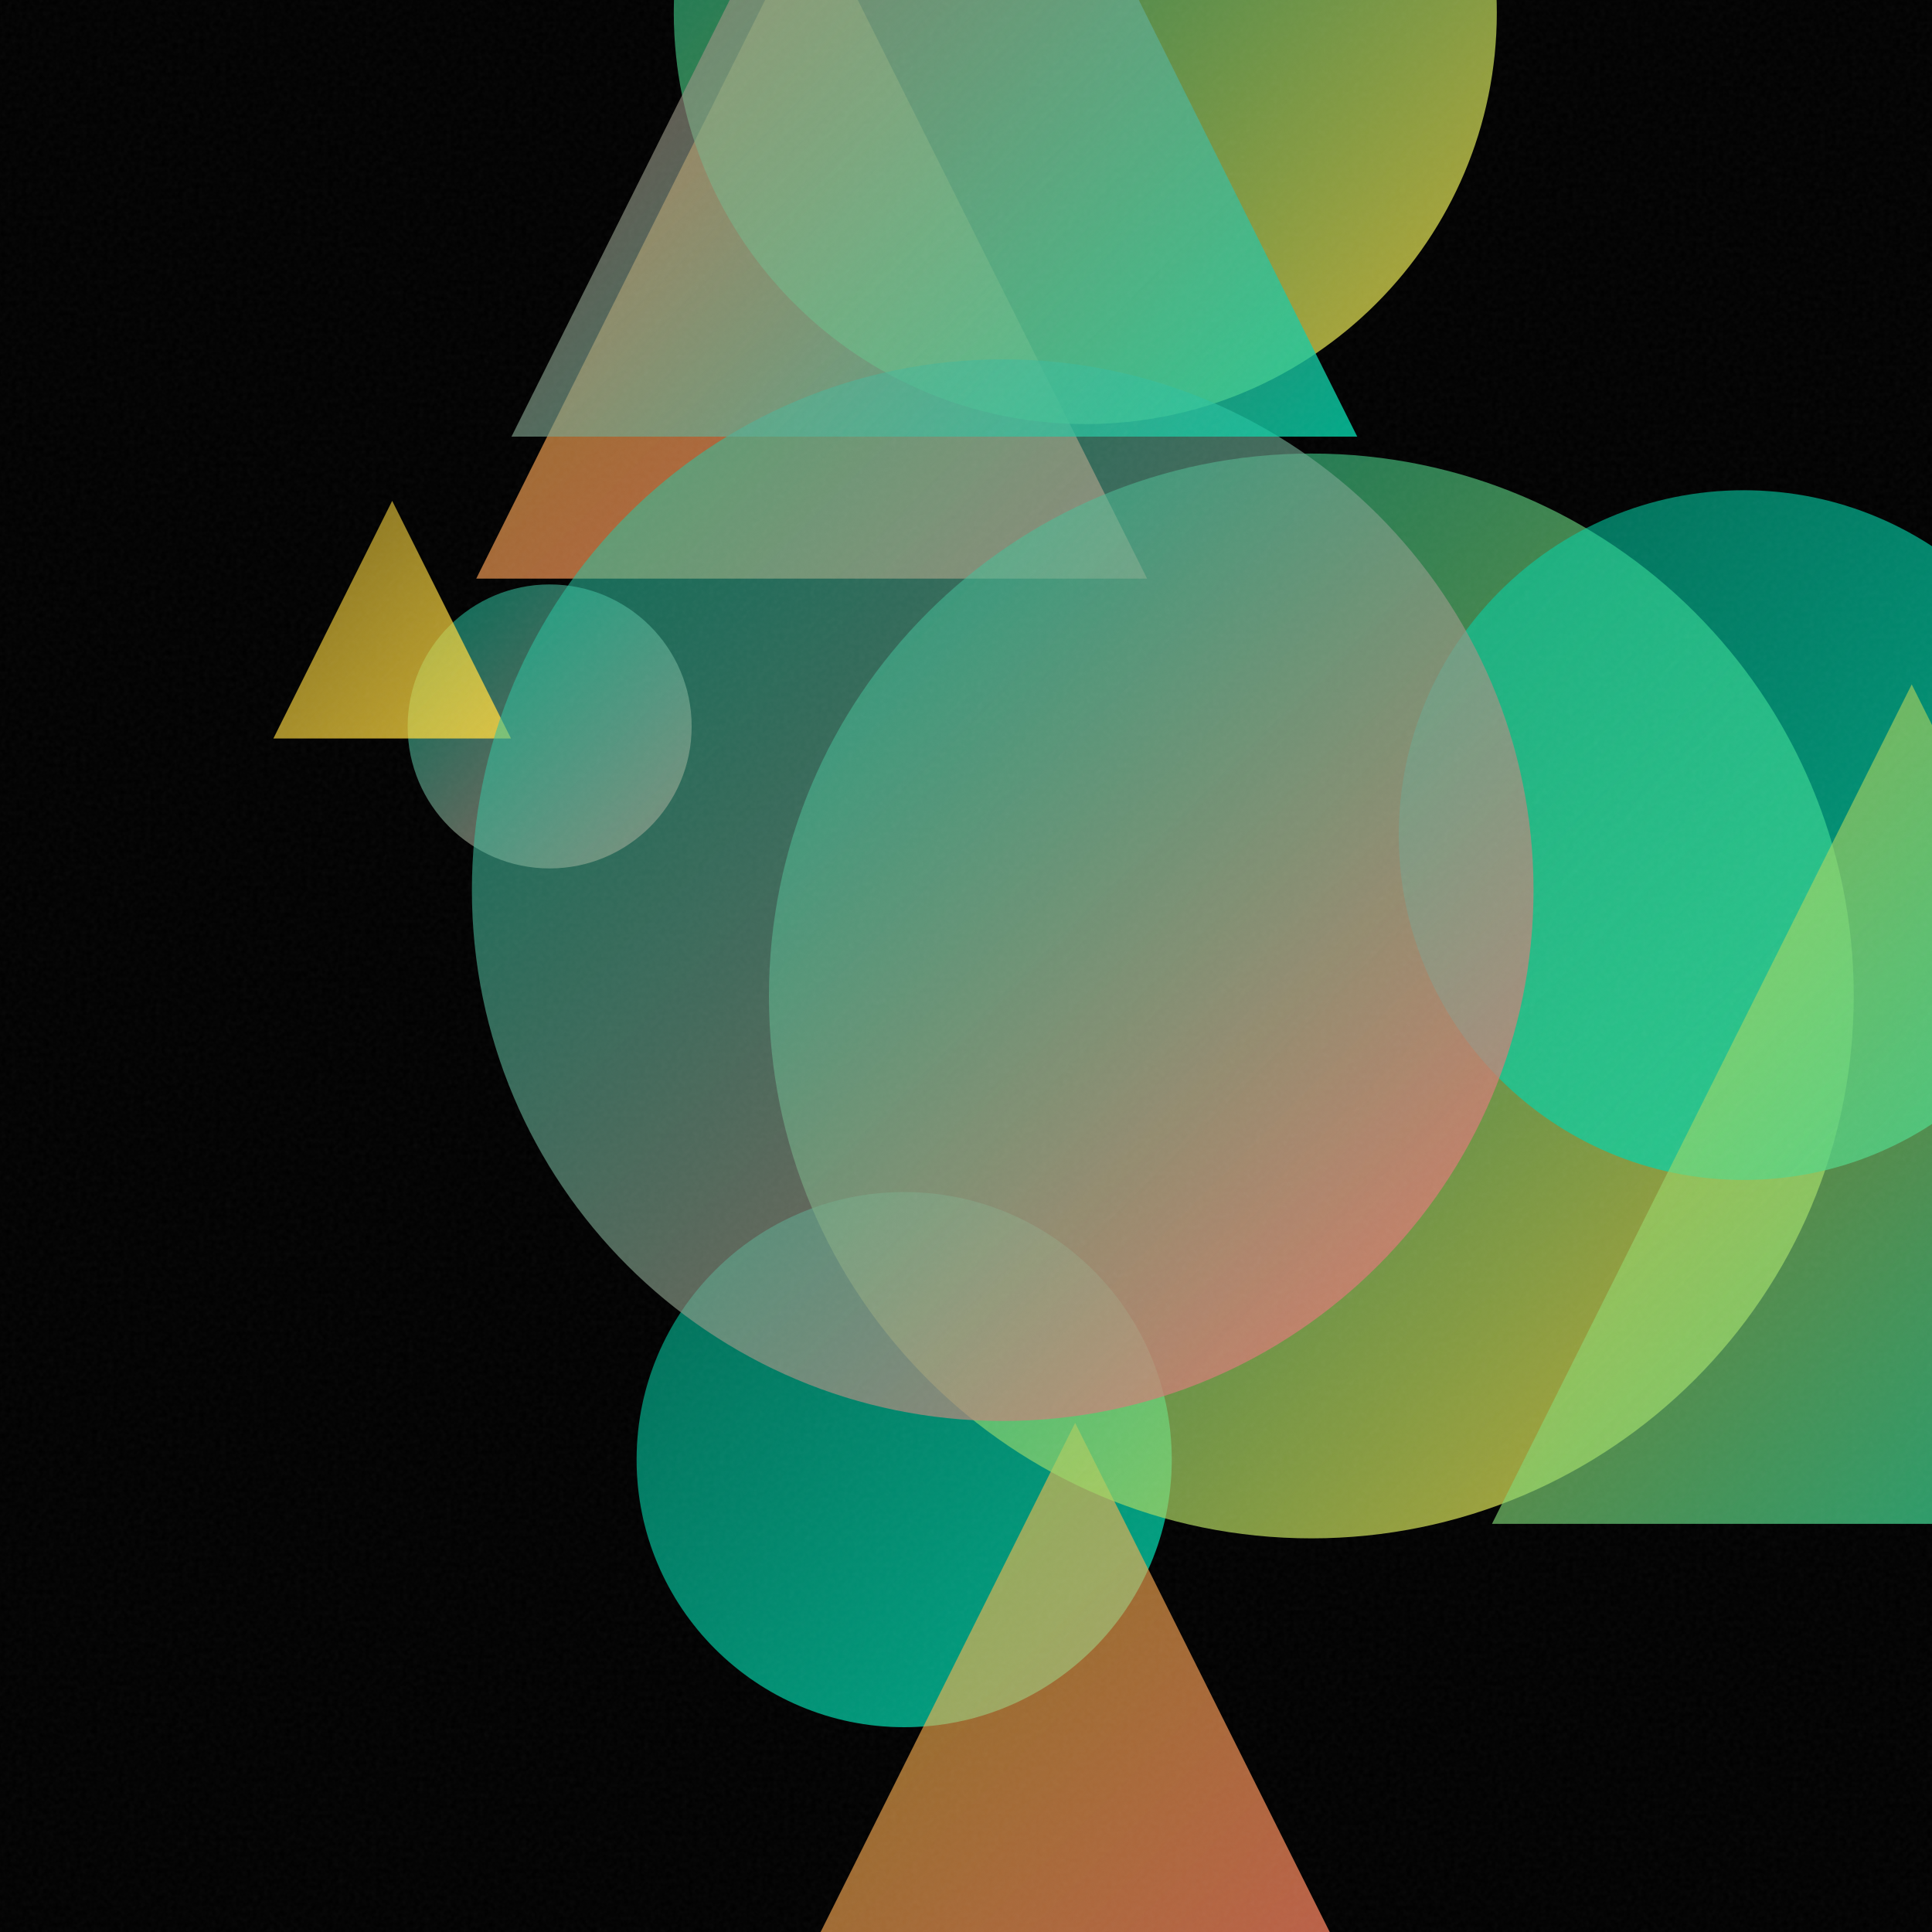
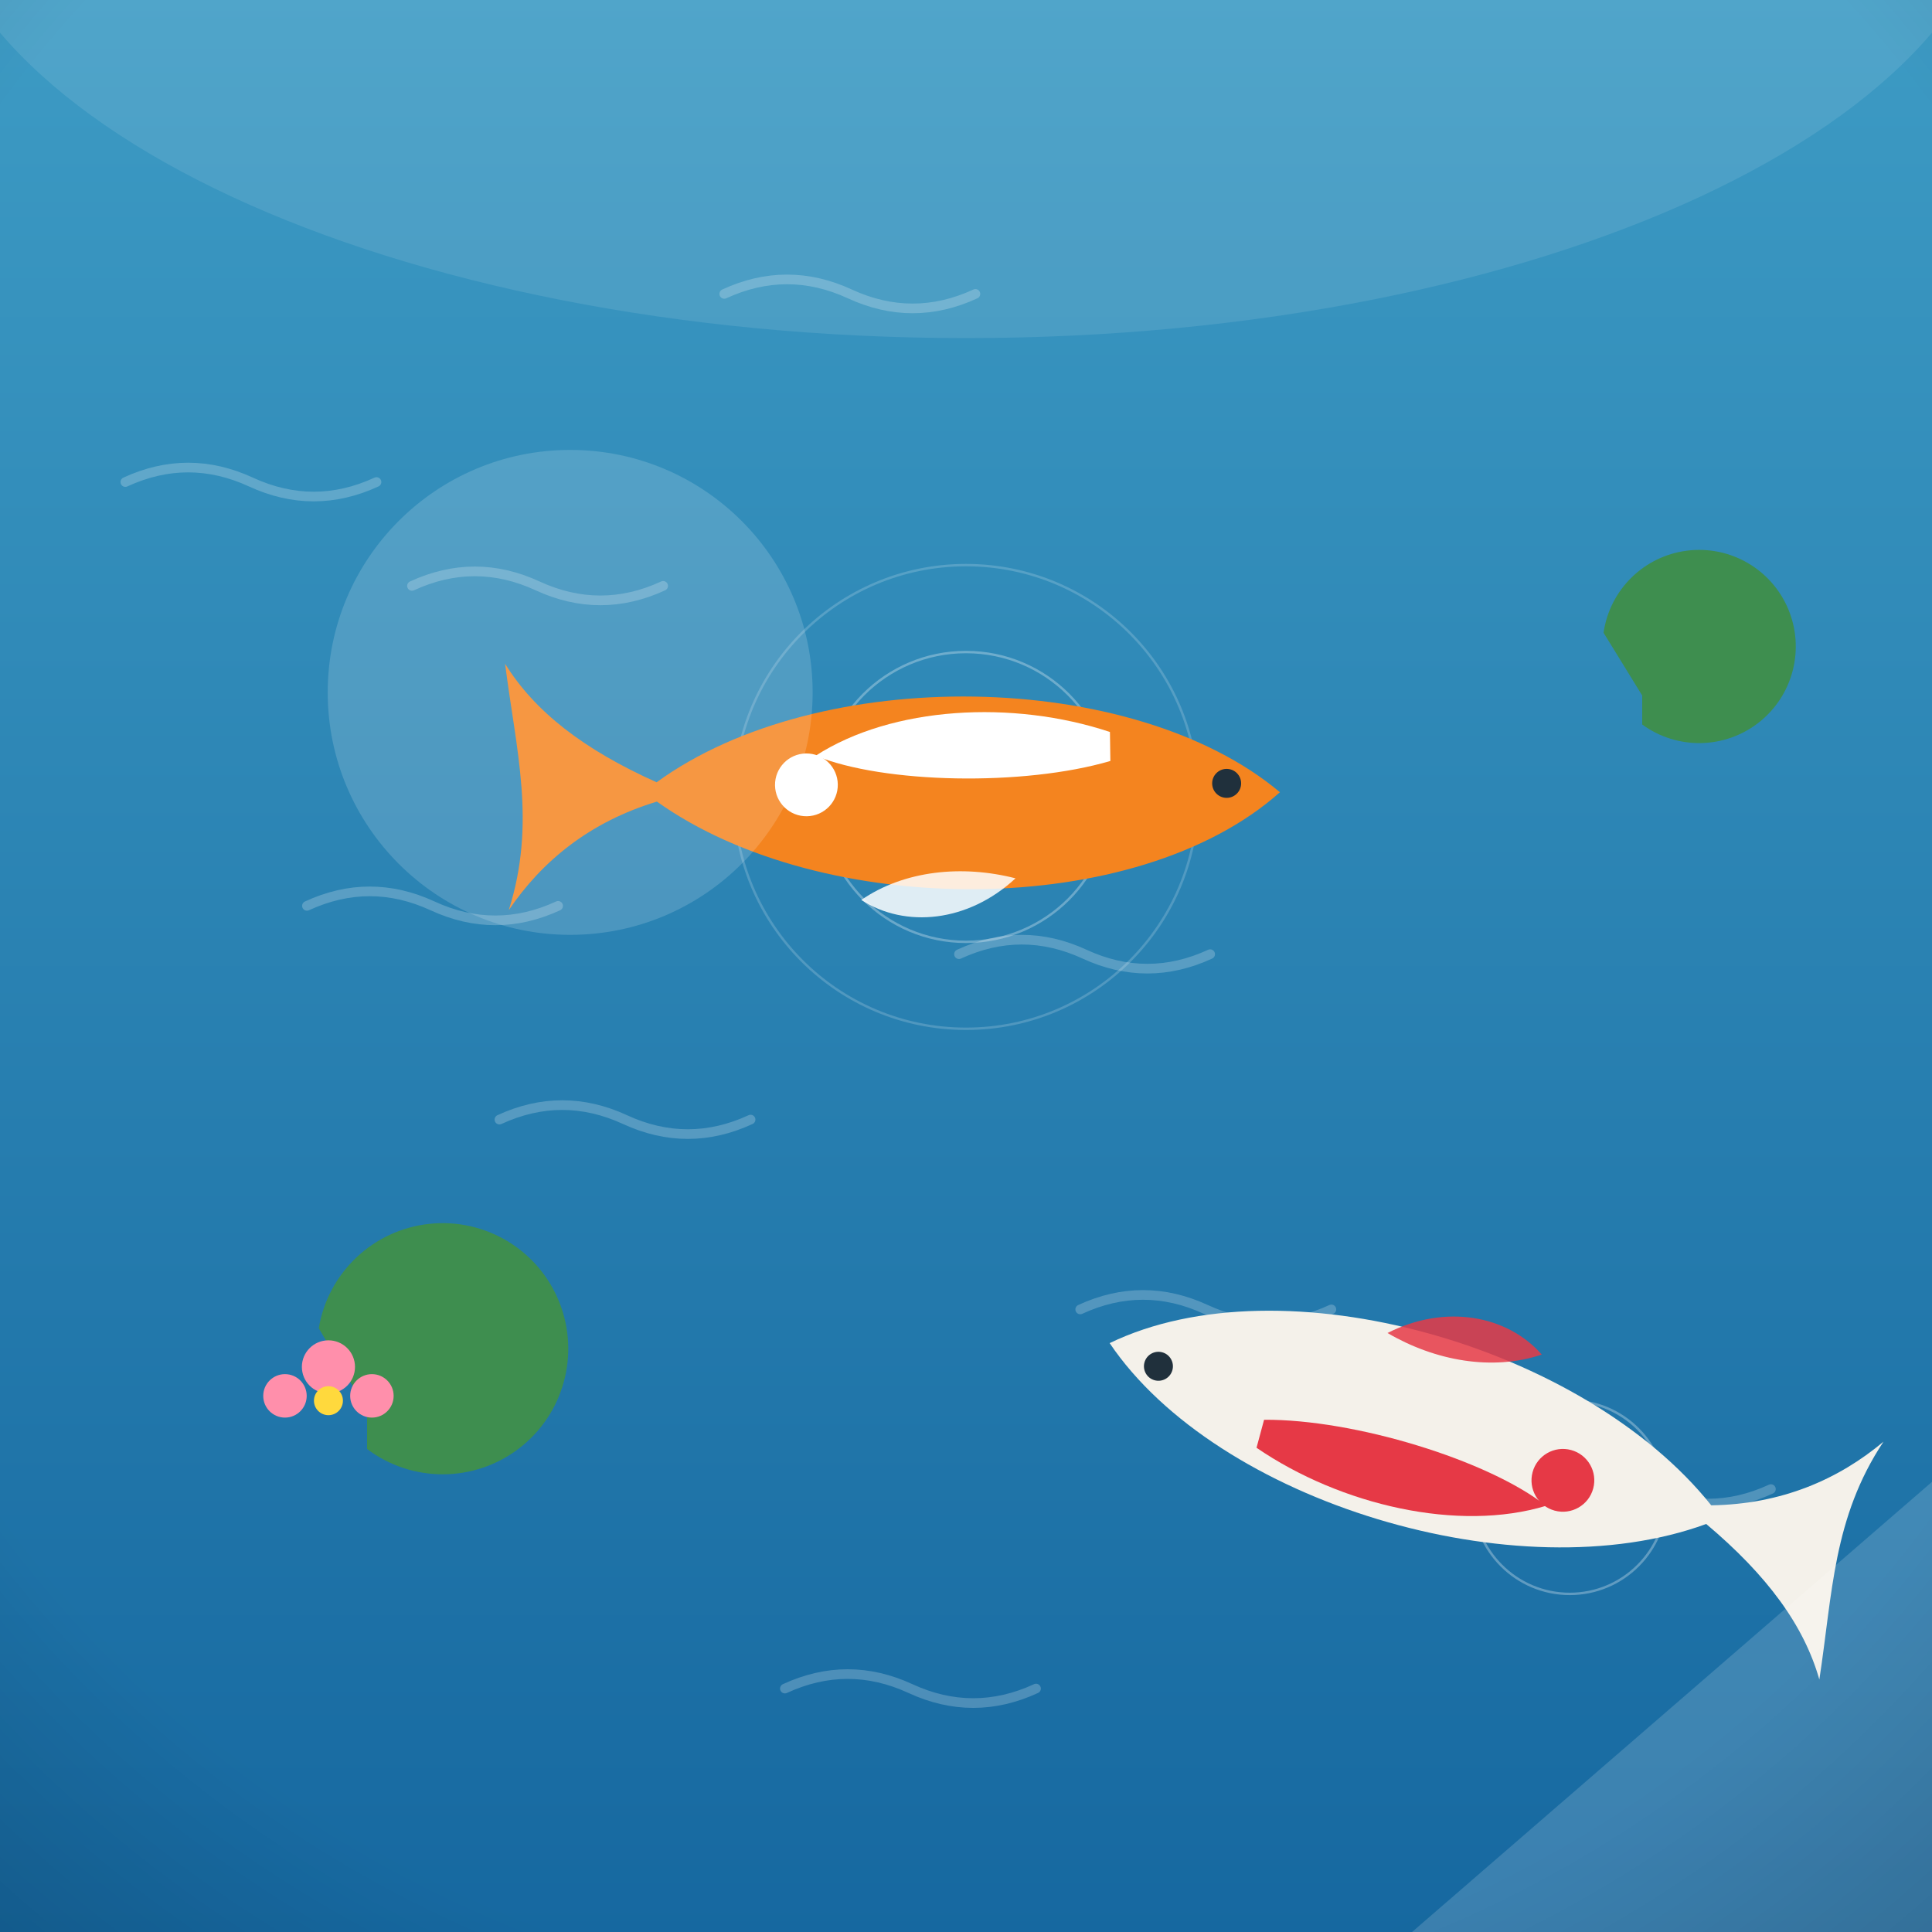
- <svg xmlns="http://www.w3.org/2000/svg" viewBox="0 0 400 400">
+ <svg xmlns="http://www.w3.org/2000/svg" viewBox="0 0 800 800">
  <defs>
-     <linearGradient id="g0" x1="98.6" y1="-19.2" x2="237.5" y2="119.8" gradientUnits="userSpaceOnUse">
-       <stop offset="0" stop-color="#FFD93D" stop-opacity="0.5" />
-       <stop offset="1" stop-color="#FF6B6B" stop-opacity="0.8" />
+     <linearGradient id="sky" x1="0" y1="0" x2="0" y2="1">
+       <stop offset="0" stop-color="#0b1026" />
+       <stop offset="0.55" stop-color="#1d2b53" />
+       <stop offset="1" stop-color="#415a8f" />
    </linearGradient>
-     <linearGradient id="g1" x1="131.8" y1="246.8" x2="242.7" y2="357.7" gradientUnits="userSpaceOnUse">
-       <stop offset="0" stop-color="#00D4AA" stop-opacity="0.5" />
-       <stop offset="1" stop-color="#00D4AA" stop-opacity="0.8" />
+     <radialGradient id="sunG" cx="0.38" cy="0.35" r="0.9">
+       <stop offset="0" stop-color="#fff3b0" />
+       <stop offset="1" stop-color="#ffb703" />
+     </radialGradient>
+     <linearGradient id="ground" x1="0" y1="0" x2="0" y2="1">
+       <stop offset="0" stop-color="#69b06f" />
+       <stop offset="1" stop-color="#3c7a44" />
    </linearGradient>
-     <linearGradient id="g2" x1="84.5" y1="121.0" x2="143.2" y2="179.8" gradientUnits="userSpaceOnUse">
-       <stop offset="0" stop-color="#00D4AA" stop-opacity="0.5" />
-       <stop offset="1" stop-color="#FF6B6B" stop-opacity="0.8" />
+     <linearGradient id="sea" x1="0" y1="0" x2="0" y2="1">
+       <stop offset="0" stop-color="#3d9bc4" />
+       <stop offset="1" stop-color="#1668a0" />
    </linearGradient>
-     <linearGradient id="g3" x1="56.6" y1="103.7" x2="105.8" y2="152.9" gradientUnits="userSpaceOnUse">
-       <stop offset="0" stop-color="#FFD93D" stop-opacity="0.5" />
-       <stop offset="1" stop-color="#FFD93D" stop-opacity="0.8" />
+     <linearGradient id="shade" x1="0" y1="0" x2="0" y2="1">
+       <stop offset="0" stop-color="#ffffff" stop-opacity="0.20" />
+       <stop offset="0.5" stop-color="#ffffff" stop-opacity="0" />
+       <stop offset="1" stop-color="#000000" stop-opacity="0.16" />
    </linearGradient>
-     <linearGradient id="g4" x1="148.1" y1="294.6" x2="297.1" y2="443.6" gradientUnits="userSpaceOnUse">
-       <stop offset="0" stop-color="#FFD93D" stop-opacity="0.5" />
-       <stop offset="1" stop-color="#FF6B6B" stop-opacity="0.8" />
-     </linearGradient>
-     <linearGradient id="g5" x1="159.2" y1="93.9" x2="383.8" y2="318.5" gradientUnits="userSpaceOnUse">
-       <stop offset="0" stop-color="#00D4AA" stop-opacity="0.5" />
-       <stop offset="1" stop-color="#FFD93D" stop-opacity="0.8" />
-     </linearGradient>
-     <linearGradient id="g6" x1="289.6" y1="101.5" x2="432.5" y2="244.4" gradientUnits="userSpaceOnUse">
-       <stop offset="0" stop-color="#00D4AA" stop-opacity="0.5" />
-       <stop offset="1" stop-color="#00D4AA" stop-opacity="0.8" />
-     </linearGradient>
-     <linearGradient id="g7" x1="139.5" y1="-82.5" x2="309.9" y2="87.8" gradientUnits="userSpaceOnUse">
-       <stop offset="0" stop-color="#00D4AA" stop-opacity="0.5" />
-       <stop offset="1" stop-color="#FFD93D" stop-opacity="0.8" />
-     </linearGradient>
-     <linearGradient id="g8" x1="308.9" y1="141.7" x2="482.7" y2="315.5" gradientUnits="userSpaceOnUse">
-       <stop offset="0" stop-color="#FFD93D" stop-opacity="0.5" />
-       <stop offset="1" stop-color="#00D4AA" stop-opacity="0.8" />
-     </linearGradient>
-     <linearGradient id="g9" x1="97.6" y1="74.4" x2="317.5" y2="294.2" gradientUnits="userSpaceOnUse">
-       <stop offset="0" stop-color="#00D4AA" stop-opacity="0.5" />
-       <stop offset="1" stop-color="#FF6B6B" stop-opacity="0.8" />
-     </linearGradient>
-     <linearGradient id="g10" x1="105.9" y1="-84.7" x2="281.0" y2="90.4" gradientUnits="userSpaceOnUse">
-       <stop offset="0" stop-color="#FF6B6B" stop-opacity="0.5" />
-       <stop offset="1" stop-color="#00D4AA" stop-opacity="0.8" />
-     </linearGradient>
-     <filter id="n">
-       <feTurbulence type="fractalNoise" baseFrequency="0.9" numOctaves="2" stitchTiles="stitch" />
-       <feColorMatrix type="saturate" values="0" />
-     </filter>
+     <radialGradient id="vig" cx="0.5" cy="0.42" r="0.85">
+       <stop offset="0.72" stop-color="#000000" stop-opacity="0" />
+       <stop offset="1" stop-color="#000000" stop-opacity="0.20" />
+     </radialGradient>
  </defs>
-   <rect width="400" height="400" fill="#000000" />
-   <path d="M 168.0 -19.2 L 237.5 119.8 L 98.6 119.8 Z" fill="url(#g0)" />
-   <circle cx="187.2" cy="302.2" r="55.4" fill="url(#g1)" />
-   <circle cx="113.8" cy="150.4" r="29.4" fill="url(#g2)" />
-   <path d="M 81.2 103.7 L 105.8 152.9 L 56.6 152.9 Z" fill="url(#g3)" />
-   <path d="M 222.6 294.6 L 297.1 443.6 L 148.1 443.6 Z" fill="url(#g4)" />
-   <circle cx="271.5" cy="206.2" r="112.3" fill="url(#g5)" />
-   <circle cx="361.0" cy="172.9" r="71.4" fill="url(#g6)" />
-   <circle cx="224.7" cy="2.6" r="85.2" fill="url(#g7)" />
-   <path d="M 395.8 141.7 L 482.7 315.5 L 308.9 315.5 Z" fill="url(#g8)" />
-   <circle cx="207.6" cy="184.3" r="109.9" fill="url(#g9)" />
-   <path d="M 193.4 -84.7 L 281.0 90.4 L 105.9 90.4 Z" fill="url(#g10)" />
-   <rect width="400" height="400" filter="url(#n)" opacity="0.05" />
+   <rect width="800" height="800" fill="url(#sea)" />
+   <ellipse cx="400" cy="-60" rx="430" ry="200" fill="#ffffff" opacity="0.10" />
+   <path d="M 397.1 395.1 q 26 -12 52 0 q 26 12 52 0" fill="none" stroke="#ffffff" stroke-width="4" stroke-linecap="round" opacity="0.22" />
+   <path d="M 127.1 375.1 q 26 -12 52 0 q 26 12 52 0" fill="none" stroke="#ffffff" stroke-width="4" stroke-linecap="round" opacity="0.22" />
+   <path d="M 629.3 616.6 q 26 -12 52 0 q 26 12 52 0" fill="none" stroke="#ffffff" stroke-width="4" stroke-linecap="round" opacity="0.22" />
+   <path d="M 325 699.2 q 26 -12 52 0 q 26 12 52 0" fill="none" stroke="#ffffff" stroke-width="4" stroke-linecap="round" opacity="0.22" />
+   <path d="M 51.9 199.6 q 26 -12 52 0 q 26 12 52 0" fill="none" stroke="#ffffff" stroke-width="4" stroke-linecap="round" opacity="0.22" />
+   <path d="M 170.6 242.6 q 26 -12 52 0 q 26 12 52 0" fill="none" stroke="#ffffff" stroke-width="4" stroke-linecap="round" opacity="0.22" />
+   <path d="M 299.9 121.7 q 26 -12 52 0 q 26 12 52 0" fill="none" stroke="#ffffff" stroke-width="4" stroke-linecap="round" opacity="0.22" />
+   <path d="M 447.3 542.2 q 26 -12 52 0 q 26 12 52 0" fill="none" stroke="#ffffff" stroke-width="4" stroke-linecap="round" opacity="0.22" />
+   <path d="M 206.8 463.6 q 26 -12 52 0 q 26 12 52 0" fill="none" stroke="#ffffff" stroke-width="4" stroke-linecap="round" opacity="0.22" />
+   <g transform="translate(400 0) scale(-1 1) translate(-400 0)">
+     <g fill="none" stroke="#ffffff" opacity="0.3">
+       <circle cx="400" cy="330" r="60" />
+       <circle cx="400" cy="330" r="96" opacity="0.6" />
+       <circle cx="150" cy="620" r="40" />
+     </g>
+     <g transform="translate(400 330) rotate(0.8613542)">
+       <path d="M -130 0 C -70 -52 60 -56 128 -8 C 158 -22 178 -38 190 -58 C 186 -22 178 8 190 44 C 176 24 156 8 128 0 C 60 50 -70 52 -130 0 Z" fill="#f4841f" />
+       <path d="M -60 -26 C -20 -40 30 -38 62 -18 C 34 -6 -24 -4 -60 -14 Z" fill="#ffffff" />
+       <circle cx="66" cy="-6" r="13" fill="#ffffff" />
+       <circle cx="-108" cy="-4" r="6" fill="#20303c" />
+       <path d="M -20 34 C 0 52 26 54 44 42 C 26 30 2 28 -20 34 Z" fill="#ffffff" opacity="0.85" />
+     </g>
+     <g transform="translate(215 590) rotate(164.9111)">
+       <path d="M -130 0 C -70 -52 60 -56 128 -8 C 158 -22 178 -38 190 -58 C 186 -22 178 8 190 44 C 176 24 156 8 128 0 C 60 50 -70 52 -130 0 Z" fill="#f4f1ea" />
+       <path d="M -60 -26 C -20 -40 30 -38 62 -18 C 34 -6 -24 -4 -60 -14 Z" fill="#e63946" />
+       <circle cx="66" cy="-6" r="13" fill="#e63946" />
+       <circle cx="-108" cy="-4" r="6" fill="#20303c" />
+       <path d="M -20 34 C 0 52 26 54 44 42 C 26 30 2 28 -20 34 Z" fill="#e63946" opacity="0.85" />
+     </g>
+     <g fill="#3e8e4f">
+       <path d="M648 600 a52 52 0 1 1 20 -50 l -20 34 Z" />
+       <path d="M120 300 a40 40 0 1 1 16 -38 l -16 26 Z" />
+     </g>
+     <g fill="#ff8fab">
+       <circle cx="664" cy="566" r="11" />
+       <circle cx="646" cy="578" r="9" />
+       <circle cx="682" cy="578" r="9" />
+       <circle cx="664" cy="580" r="6" fill="#ffd93d" />
+     </g>
+   </g>
+   <g opacity="0.16">
+     <circle cx="236.1" cy="286.7" r="100.4" fill="#ffffff" />
+     <path d="M 584.7 800 L 800 800 L 800 613.6 Z" fill="#ffffff" />
+   </g>
+   <rect width="800" height="800" fill="url(#vig)" />
</svg>
